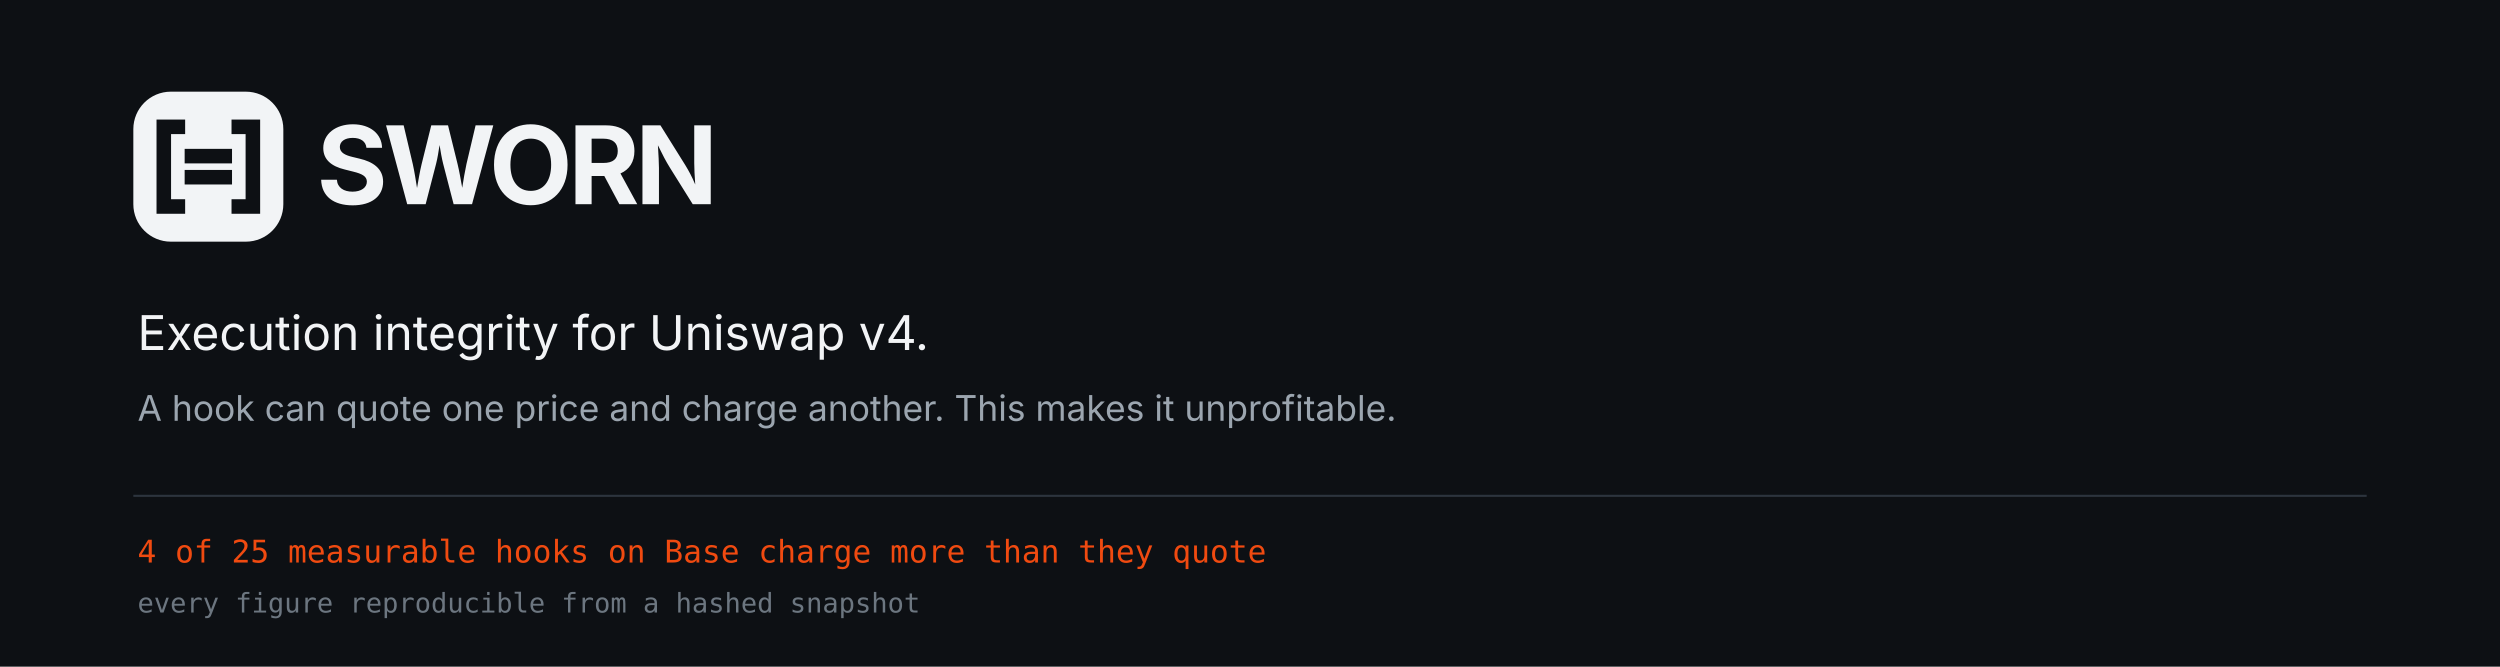
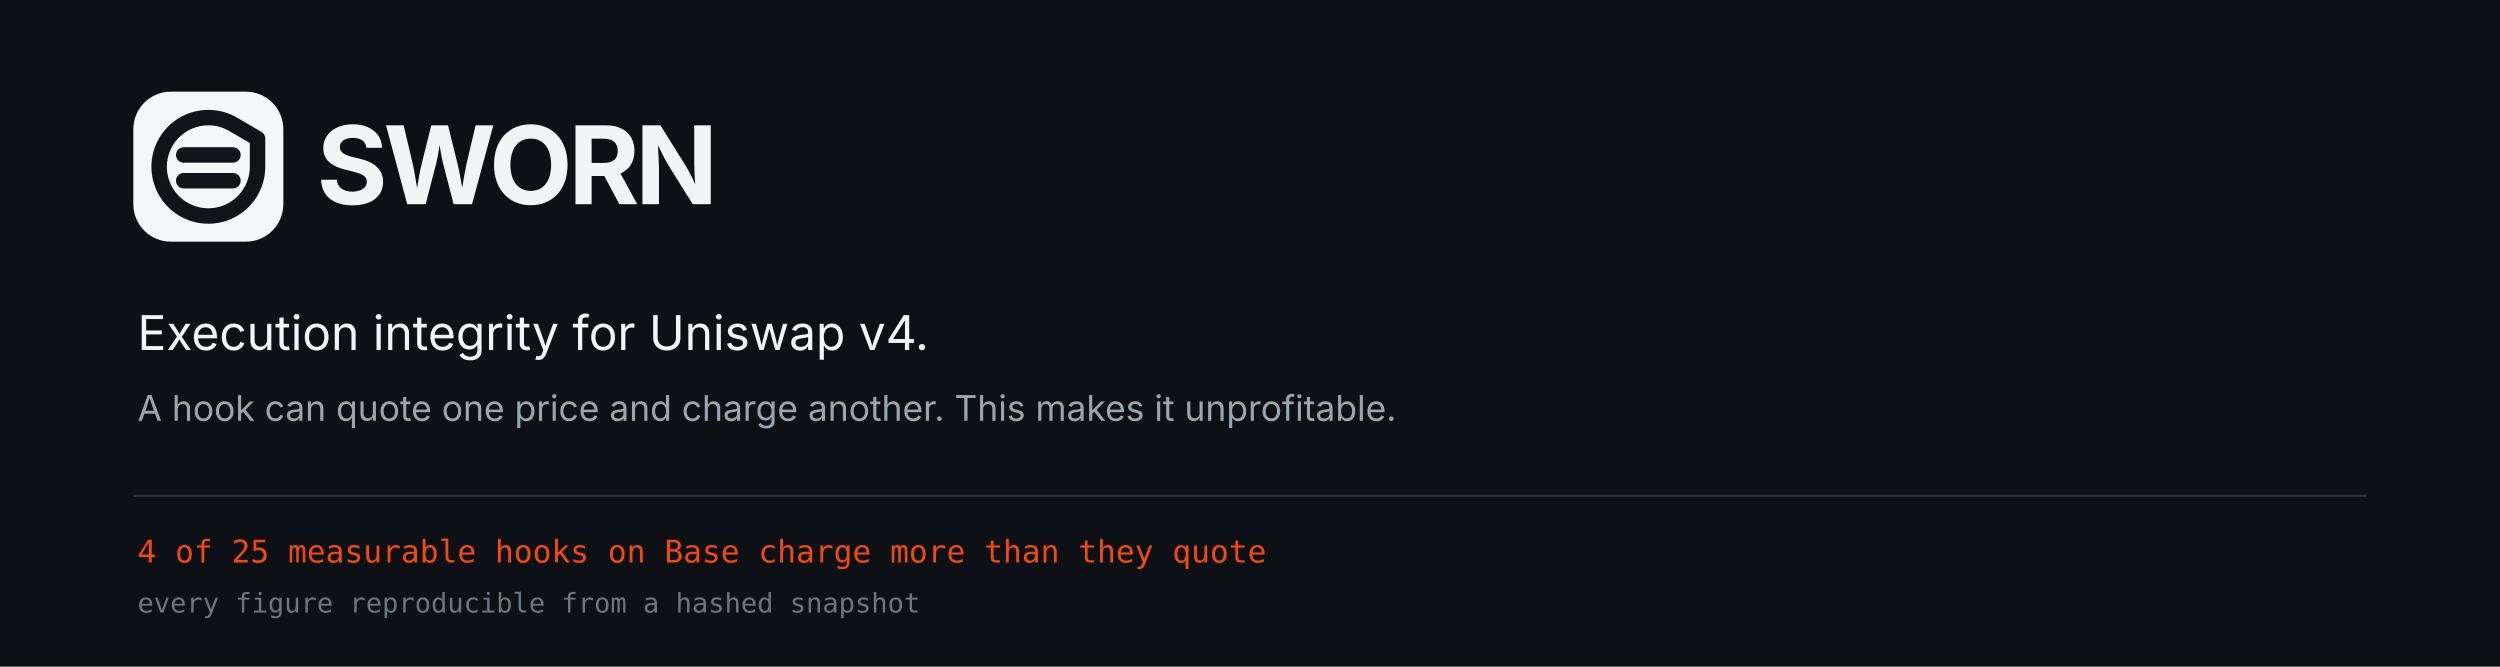
<svg xmlns="http://www.w3.org/2000/svg" viewBox="0 0 1200 320" width="1200" height="320" role="img" aria-label="Sworn: execution integrity for Uniswap v4">
  <rect width="1200" height="320" fill="#0d1014" />
  <g transform="translate(64 44)">
-     <rect width="72" height="72" rx="18" fill="#f2f4f6" />
-     <g fill="none" stroke="#0d1014" stroke-width="6.98" stroke-linecap="square">
-       <path d="M21.38 16.88 H14.62 V55.12 H21.38" />
-       <path d="M50.62 16.88 H57.38 V55.12 H50.62" />
-       <path d="M28.12 30.94 H43.88" />
-       <path d="M28.12 41.06 H43.88" />
+     <rect width="72" height="72" rx="18" fill="#f4f6f7" />
+     <path d="M59.62 36.00 A23.62 23.62 0 1 1 47.25 15.30 L59.62 22.50 Z" fill="none" stroke="#101418" stroke-width="7.42" stroke-linejoin="round" />
+     <g stroke="#101418" stroke-width="7.42" stroke-linecap="round">
+       <path d="M24.19 30.38 H47.81" />
+       <path d="M24.19 42.75 H47.81" />
    </g>
  </g>
  <text x="152" y="98" font-family="'Space Grotesk',-apple-system,BlinkMacSystemFont,'Segoe UI',sans-serif" font-size="52" font-weight="700" letter-spacing="-2" fill="#f2f4f6">SWORN</text>
  <text x="66" y="168" font-family="'Space Grotesk',-apple-system,BlinkMacSystemFont,'Segoe UI',sans-serif" font-size="23" font-weight="400" fill="#f2f4f6" text-anchor="start">Execution integrity for Uniswap v4.</text>
  <text x="66" y="202" font-family="'Space Grotesk',-apple-system,BlinkMacSystemFont,'Segoe UI',sans-serif" font-size="17" font-weight="400" fill="#9ba5af" text-anchor="start">A hook can quote one price and charge another. This makes it unprofitable.</text>
  <line x1="64" y1="238" x2="1136" y2="238" stroke="#2c343e" />
  <text x="66" y="270" font-family="ui-monospace,'JetBrains Mono','SF Mono',Menlo,monospace" font-size="15" font-weight="400" fill="#f04a10" text-anchor="start">4 of 25 measurable hooks on Base charge more than they quote</text>
  <text x="66" y="294" font-family="ui-monospace,'JetBrains Mono','SF Mono',Menlo,monospace" font-size="13" font-weight="400" fill="#6c7680" text-anchor="start">every figure reproducible from a hashed snapshot</text>
</svg>
